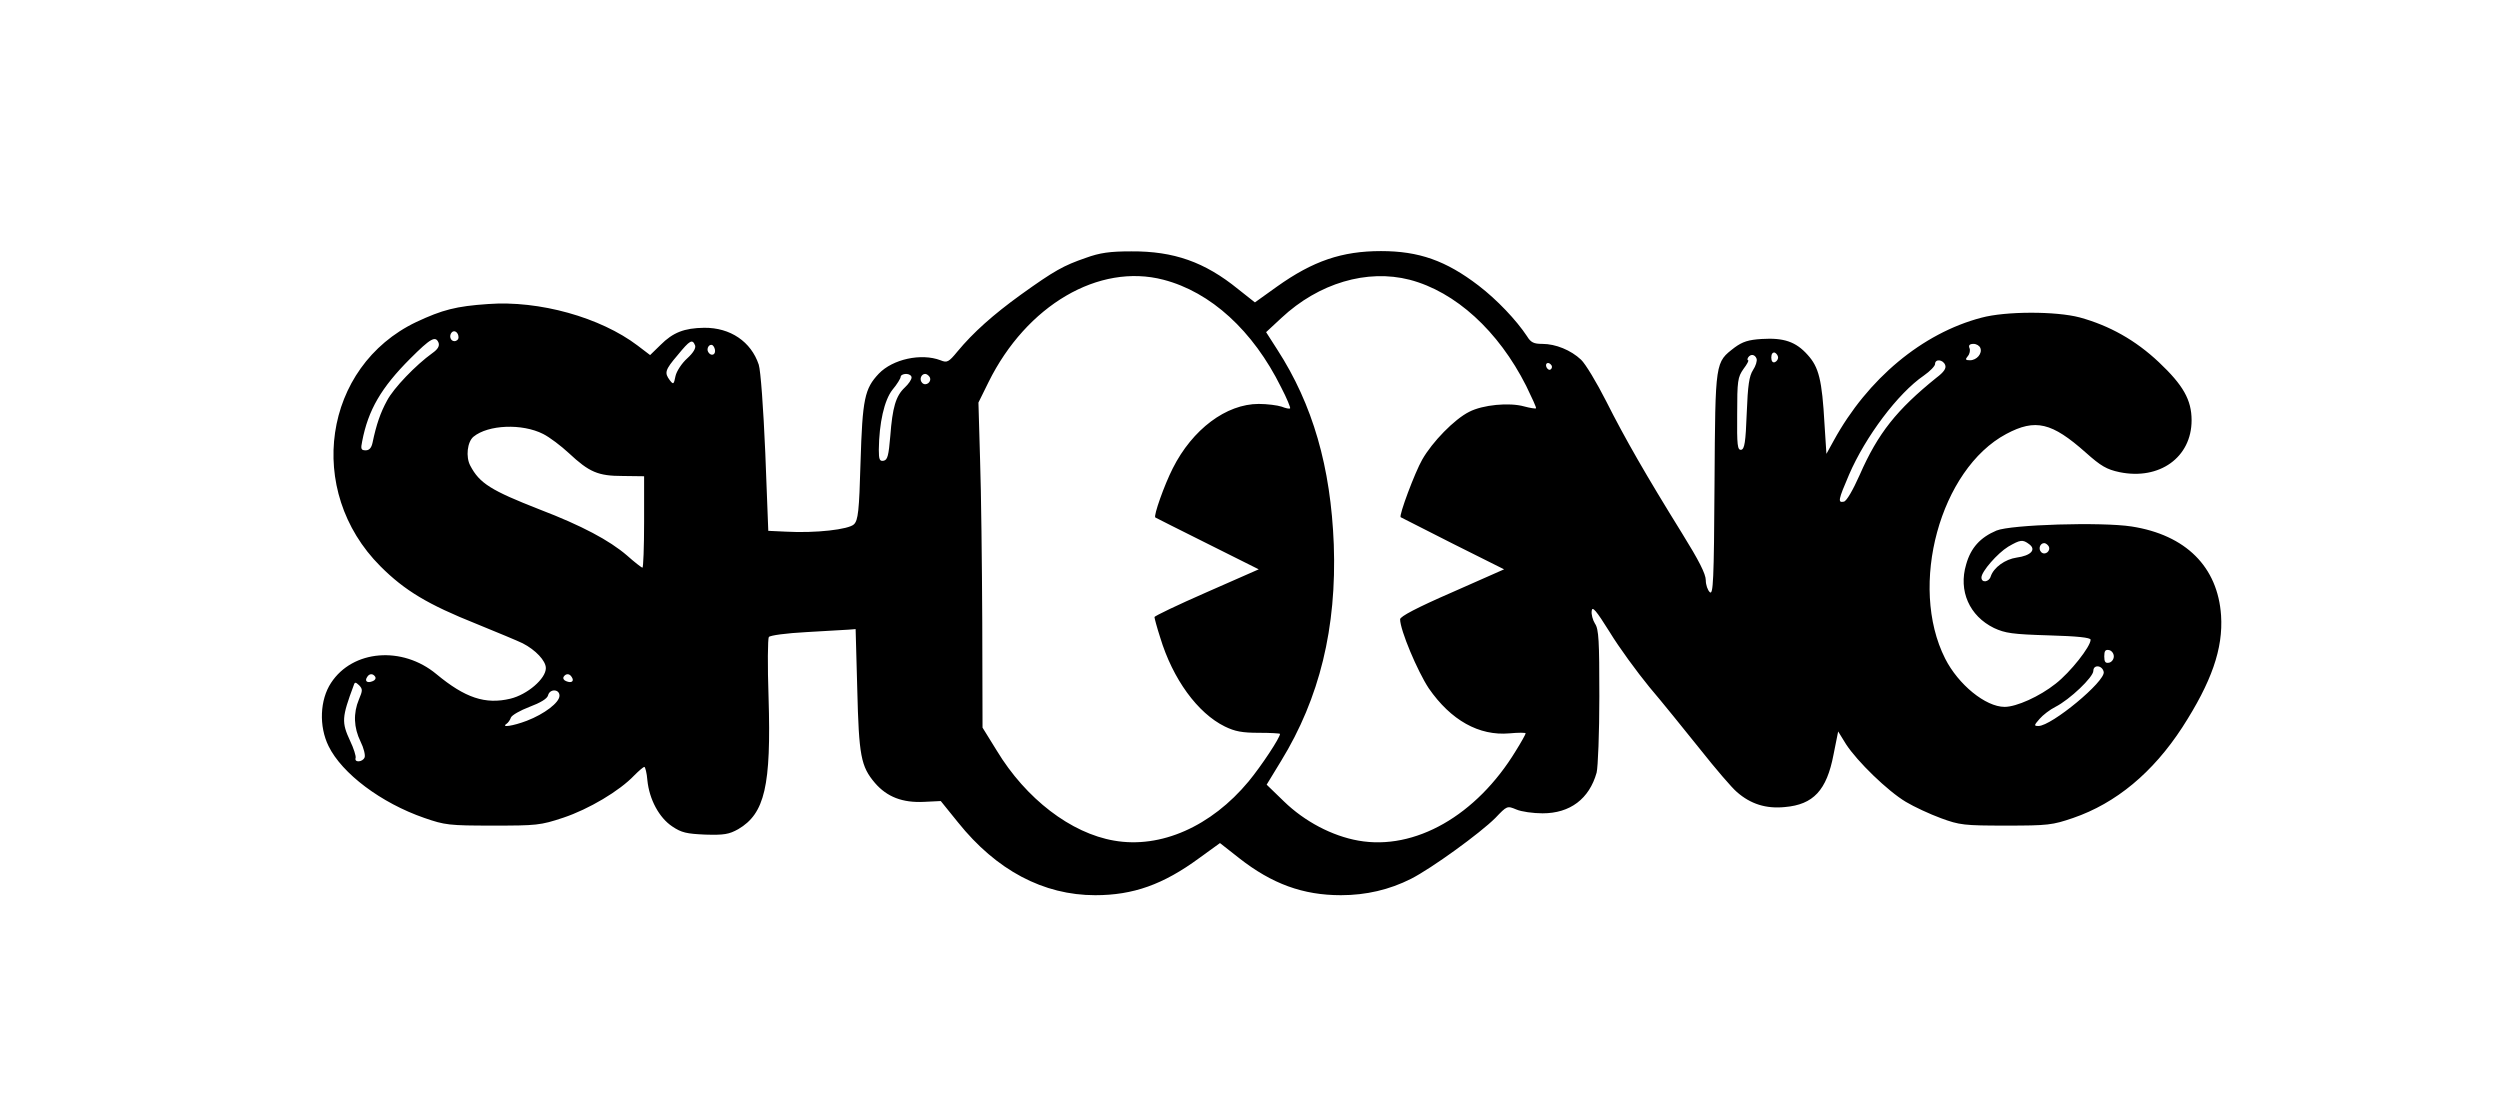
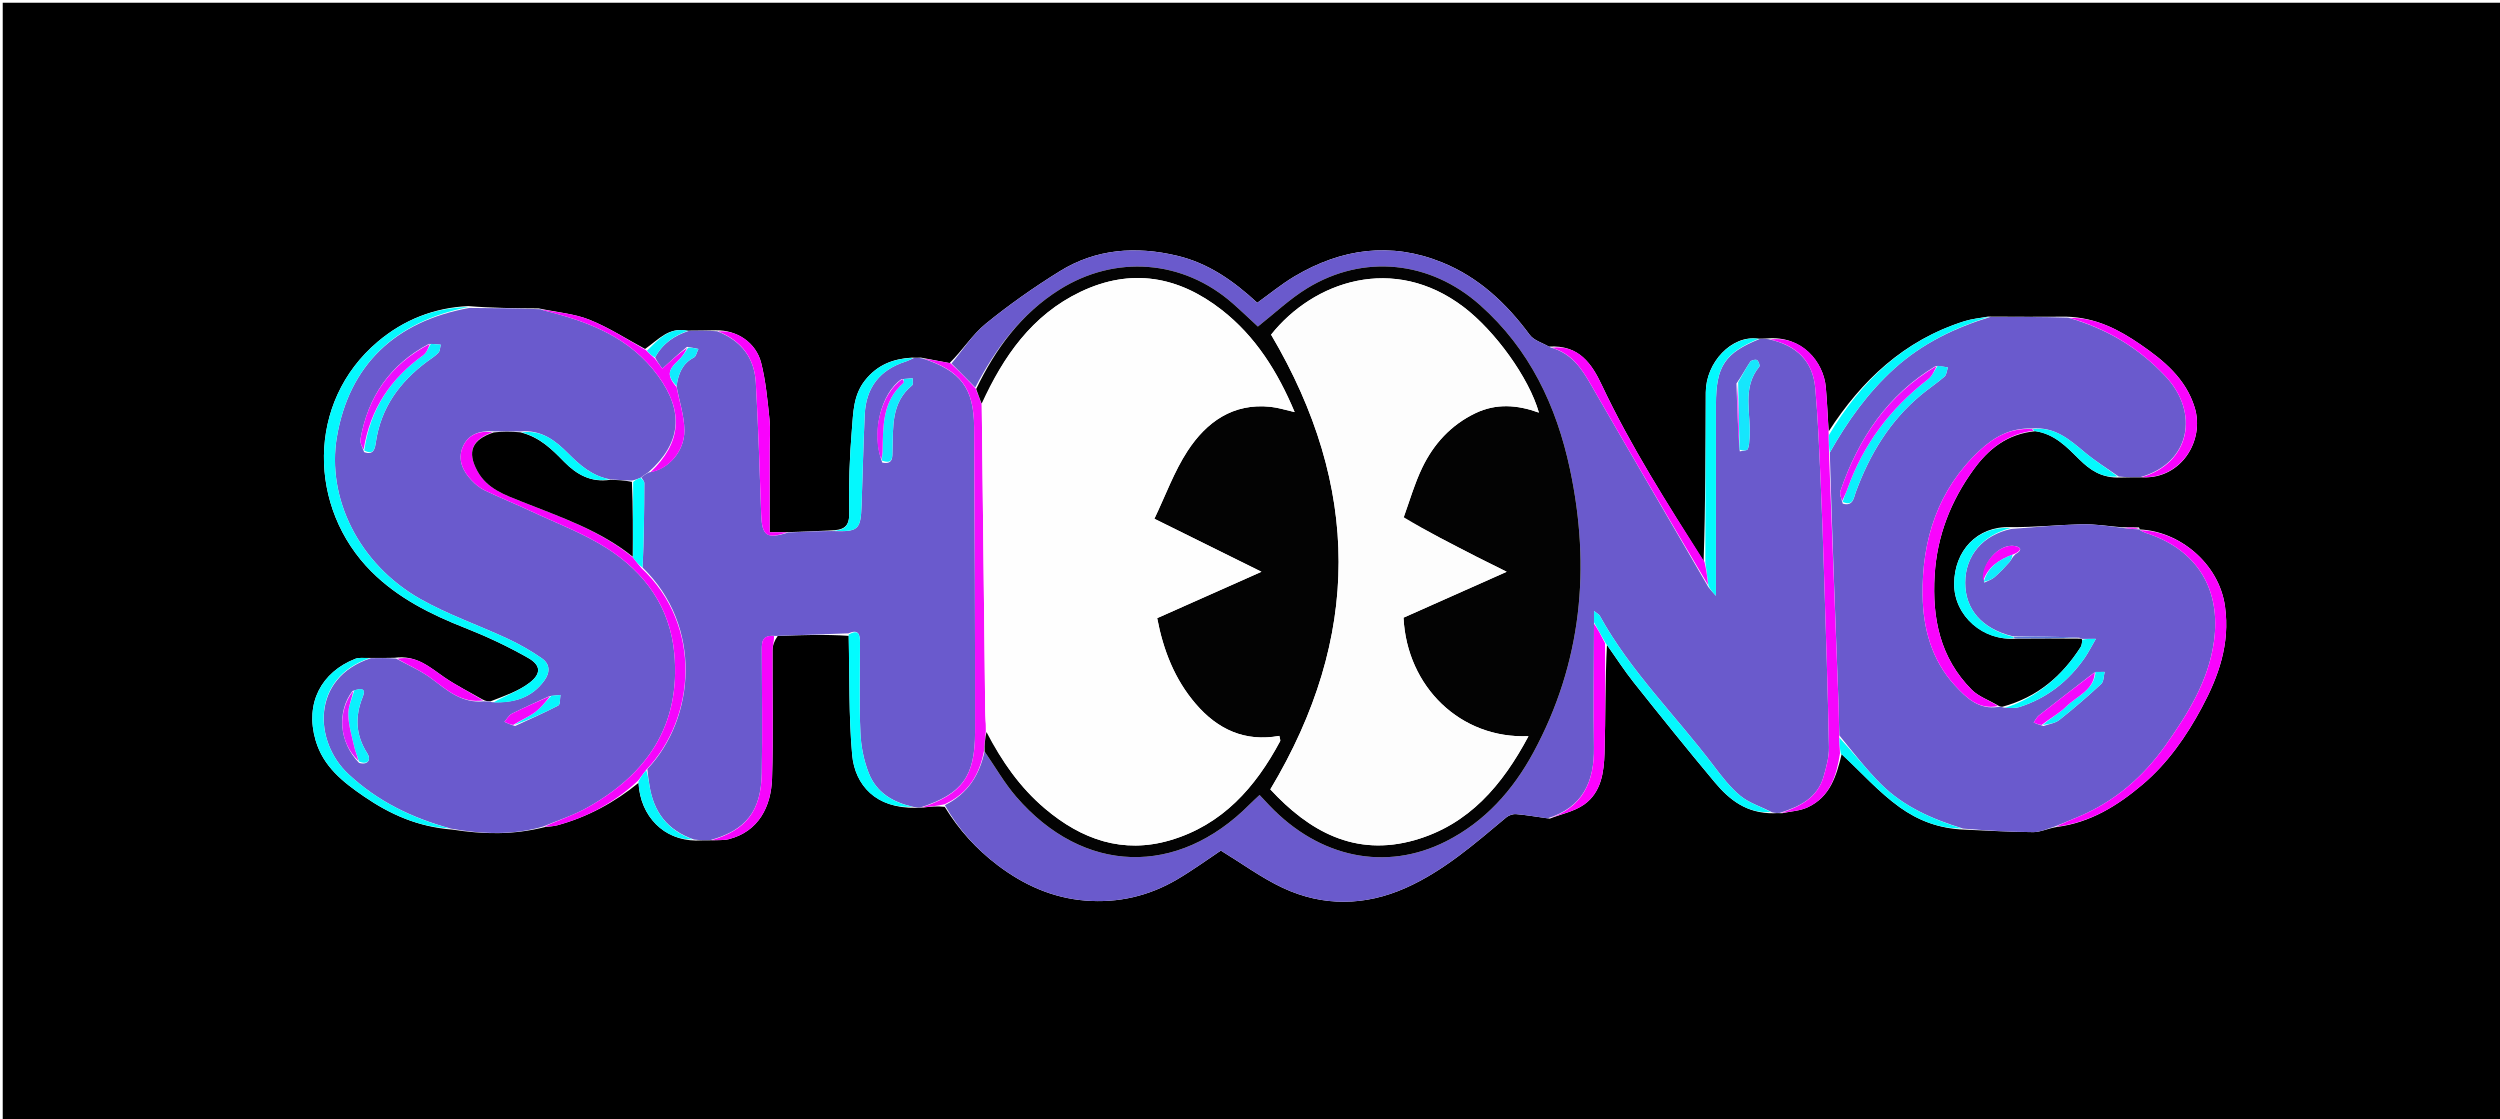
- <svg xmlns="http://www.w3.org/2000/svg" version="1.0" width="916pt" height="410pt" viewBox="0 0 916 410" preserveAspectRatio="xMidYMid meet">
-   <g transform="translate(0,410) scale(0.1,-0.1)" fill="#000000" stroke="none">
-     <path d="M3978 3155 c-81 -28 -114 -46 -238 -135 -101 -73 -174 -138 -232 -208 -32 -39 -38 -42 -62 -32 -71 27 -175 4 -226 -49 -52 -55 -60 -92 -67 -325 -5 -180 -9 -212 -24 -227 -19 -19 -140 -33 -249 -27 l-65 3 -11 286 c-7 164 -17 302 -24 323 -28 84 -104 136 -200 135 -73 -1 -114 -17 -160 -63 l-38 -37 -46 35 c-136 103 -360 166 -548 152 -117 -8 -167 -21 -263 -66 -341 -163 -408 -618 -131 -895 89 -89 174 -140 352 -211 76 -31 153 -63 169 -71 47 -24 85 -64 85 -91 0 -39 -68 -97 -130 -112 -92 -22 -166 3 -271 90 -125 104 -307 89 -386 -32 -41 -62 -45 -159 -9 -232 49 -100 192 -208 351 -263 75 -26 90 -28 250 -28 161 0 175 1 259 29 93 31 206 98 260 155 17 17 33 31 37 31 3 0 9 -22 11 -49 7 -70 43 -137 91 -169 34 -23 53 -27 121 -30 69 -2 87 1 121 20 97 57 121 158 111 483 -4 116 -3 215 1 221 5 6 63 14 138 18 72 4 141 8 155 9 l25 2 6 -220 c6 -244 13 -283 65 -344 44 -51 101 -73 180 -69 l61 3 63 -78 c141 -176 313 -267 503 -267 139 0 249 39 381 136 l76 55 70 -55 c121 -95 235 -136 373 -136 92 0 178 20 257 60 75 38 253 167 309 223 43 45 43 45 77 31 18 -8 62 -14 96 -14 101 0 171 53 198 149 5 20 10 145 10 279 0 204 -2 247 -16 267 -8 13 -14 34 -12 47 2 18 16 2 66 -78 34 -56 100 -146 145 -201 46 -54 129 -157 186 -228 57 -72 117 -142 135 -157 50 -44 107 -62 176 -55 104 9 153 61 178 192 l17 85 29 -47 c41 -63 152 -171 219 -211 30 -18 88 -45 129 -60 68 -25 84 -27 238 -27 154 0 170 2 246 28 157 54 292 166 400 332 107 166 150 288 142 410 -12 178 -129 295 -328 326 -110 17 -442 7 -495 -15 -59 -25 -94 -63 -111 -124 -29 -97 12 -189 102 -233 41 -19 67 -23 201 -27 104 -3 153 -8 153 -16 0 -25 -74 -119 -128 -161 -59 -47 -144 -85 -187 -85 -70 0 -170 82 -218 177 -135 267 -18 694 224 823 107 57 167 42 291 -68 56 -50 77 -62 124 -72 146 -30 264 54 264 190 0 75 -31 129 -120 213 -86 81 -181 134 -290 164 -87 23 -271 23 -360 -1 -217 -57 -417 -224 -541 -450 l-27 -49 -7 109 c-9 163 -21 209 -62 254 -43 48 -87 63 -168 58 -49 -3 -70 -10 -99 -31 -72 -56 -71 -45 -74 -500 -2 -357 -5 -407 -17 -397 -8 7 -15 27 -15 44 0 23 -25 72 -87 172 -132 213 -209 347 -278 484 -35 69 -76 137 -92 152 -37 35 -93 58 -142 58 -31 0 -42 5 -56 28 -39 59 -110 134 -178 186 -119 91 -218 126 -357 126 -143 0 -249 -36 -381 -130 l-81 -58 -62 49 c-122 99 -235 139 -391 138 -78 0 -115 -5 -167 -24z m285 -80 c173 -45 328 -186 431 -394 21 -40 35 -75 33 -77 -2 -3 -16 0 -31 6 -15 5 -53 10 -84 10 -119 0 -243 -93 -315 -236 -31 -61 -71 -174 -64 -180 1 -1 87 -44 191 -96 l188 -94 -191 -84 c-105 -46 -191 -87 -191 -91 0 -4 9 -38 21 -75 46 -152 137 -277 237 -326 37 -18 63 -23 125 -23 42 0 77 -2 77 -4 0 -14 -68 -117 -115 -174 -137 -165 -322 -247 -493 -217 -158 27 -323 153 -430 330 l-52 84 -1 386 c-1 212 -4 480 -8 595 l-6 210 37 75 c139 281 404 437 641 375z m902 0 c168 -44 325 -187 427 -389 21 -43 38 -80 36 -82 -2 -2 -22 1 -44 7 -54 15 -151 6 -201 -20 -54 -27 -135 -110 -172 -175 -27 -47 -86 -205 -79 -211 2 -1 88 -45 191 -97 l188 -94 -190 -84 c-131 -57 -191 -89 -191 -99 0 -40 64 -191 105 -253 81 -117 184 -175 296 -165 32 3 59 3 59 0 0 -3 -16 -32 -36 -64 -144 -237 -370 -366 -577 -329 -96 17 -197 70 -273 144 l-63 61 53 87 c141 230 204 488 193 793 -11 284 -77 513 -207 714 l-41 64 56 52 c137 128 314 180 470 140z m-3485 -211 c0 -8 -7 -14 -15 -14 -15 0 -21 21 -9 33 10 9 24 -2 24 -19z m-73 -20 c4 -12 -3 -24 -23 -38 -60 -43 -142 -128 -166 -174 -24 -44 -39 -87 -53 -154 -4 -19 -12 -28 -25 -28 -17 0 -19 5 -13 33 22 115 70 197 176 303 75 75 93 85 104 58z m940 -10 c3 -10 -7 -27 -29 -47 -20 -18 -39 -47 -43 -65 -6 -31 -8 -32 -21 -15 -20 27 -18 37 29 92 45 55 54 60 64 35z m73 -20 c0 -16 -16 -19 -25 -4 -8 13 4 32 16 25 5 -4 9 -13 9 -21z m4636 11 c8 -20 -13 -45 -38 -45 -17 0 -18 3 -8 15 7 8 10 22 6 30 -4 10 1 15 15 15 11 0 22 -7 25 -15z m-741 -35 c0 -7 -6 -15 -12 -17 -8 -3 -13 4 -13 17 0 13 5 20 13 18 6 -3 12 -11 12 -18z m-79 -4 c3 -8 -3 -27 -13 -42 -14 -22 -19 -55 -23 -158 -4 -107 -8 -131 -20 -134 -14 -2 -16 16 -15 130 0 123 2 136 23 166 13 17 21 32 17 32 -3 0 -3 5 0 10 9 14 25 12 31 -4z m691 -23 c5 -12 -4 -26 -32 -47 -145 -117 -214 -203 -281 -356 -25 -56 -48 -96 -58 -98 -23 -5 -21 6 19 99 60 139 179 298 274 363 23 16 41 35 41 42 0 20 29 17 37 -3z m-1442 -2 c3 -5 1 -12 -4 -15 -5 -3 -11 1 -15 9 -6 16 9 21 19 6z m-2345 -44 c0 -8 -11 -24 -25 -37 -33 -31 -45 -73 -53 -178 -6 -71 -10 -87 -24 -90 -15 -3 -18 4 -18 40 1 98 20 182 50 220 17 20 30 42 30 47 0 6 9 11 20 11 11 0 20 -6 20 -13z m66 2 c10 -17 -13 -36 -27 -22 -12 12 -4 33 11 33 5 0 12 -5 16 -11z m-1416 -209 c24 -12 66 -44 94 -70 75 -70 107 -84 198 -84 l78 -1 0 -167 c0 -93 -3 -168 -6 -168 -3 0 -29 20 -57 45 -64 55 -165 109 -319 168 -179 70 -221 96 -255 161 -17 32 -11 87 12 106 54 44 178 49 255 10z m5445 -404 c27 -20 6 -42 -46 -49 -42 -6 -84 -36 -95 -69 -6 -21 -34 -25 -34 -4 0 22 59 89 98 113 45 26 53 27 77 9z m71 -7 c10 -17 -13 -36 -27 -22 -12 12 -4 33 11 33 5 0 12 -5 16 -11z m239 -404 c0 -11 -8 -21 -17 -23 -14 -3 -18 3 -18 23 0 20 4 26 18 23 9 -2 17 -12 17 -23z m-37 -57 c7 -34 -191 -198 -239 -198 -17 0 -17 2 4 26 12 14 38 34 58 44 53 27 139 109 139 132 0 24 33 21 38 -4z m-6333 -18 c3 -6 -1 -13 -10 -16 -19 -8 -30 0 -20 15 8 14 22 14 30 1z m720 -1 c10 -15 -1 -23 -20 -15 -9 3 -13 10 -10 16 8 13 22 13 30 -1z m-780 -82 c-21 -50 -19 -103 6 -154 12 -24 18 -50 15 -58 -7 -18 -39 -20 -33 -2 2 6 -7 35 -20 62 -32 69 -31 86 13 204 4 13 7 12 20 0 13 -14 13 -19 -1 -52z m735 14 c0 -25 -55 -67 -120 -92 -50 -19 -96 -26 -74 -11 6 4 13 14 16 23 4 9 34 26 68 39 40 15 65 30 68 42 6 25 42 24 42 -1z" />
-   </g>
+ <svg xmlns="http://www.w3.org/2000/svg" version="1.1" id="Layer_1" x="0px" y="0px" width="100%" viewBox="0 0 916 410" enable-background="new 0 0 916 410" xml:space="preserve">
+   <path fill="#000000" opacity="1" stroke="none" d=" M548,411   C365.333,411 183.167,411 1,411   C1,274.333 1,137.667 1,1   C306.333,1 611.666,1 917,1   C917,137.667 917,274.333 917,411   C794.167,411 671.333,411 548,411  M738.868,233.996   C746.573,233.947 754.278,233.898 762.44,234.001   C762.44,234.001 762.917,234.071 762.983,234.81   C762.781,235.577 762.758,236.457 762.351,237.092   C755.581,247.644 746.61,255.431 733.72,258.942   C733.241,258.96 732.762,258.979 731.863,258.354   C728.677,256.5 724.911,255.222 722.406,252.694   C710.885,241.065 707.89,226.653 708.86,210.715   C709.739,196.263 714.796,183.546 723.093,172.071   C728.449,164.663 735.359,158.978 745.774,157.991   C752.747,158.96 757.231,163.729 761.895,168.348   C765.759,172.174 770.121,175.241 776.909,174.972   C779.367,174.918 781.825,174.863 785.087,174.897   C799.132,175.493 807.888,161.479 804.119,149.27   C800.837,138.638 792.725,132.032 784.241,126.206   C776.466,120.867 767.96,116.333 757.141,116.027   C747.83,116.067 738.519,116.106 728.323,116.01   C725.475,116.553 722.54,116.818 719.792,117.682   C697.619,124.655 681.965,139.52 670.029,158.074   C669.69,152.707 669.46,147.33 668.989,141.974   C668.155,132.49 660.133,122.906 647.458,124.007   C646.585,124.061 645.712,124.115 644.013,124.082   C634.504,122.756 625.03,132.76 624.995,143.787   C624.93,164.523 624.884,185.259 624.202,205.722   C610.97,184.611 597.538,163.639 586.869,141.018   C583.329,133.511 578.581,126.261 567.496,126.993   C565.124,125.594 562.01,124.744 560.504,122.705   C551.969,111.152 541.824,101.616 528.394,96.159   C509.573,88.512 491.51,91.075 474.352,101.24   C469.521,104.103 465.143,107.733 460.66,110.938   C451.844,102.802 442.675,96.42 431.333,93.713   C416.223,90.106 401.586,91.14 388.24,99.418   C378.831,105.255 369.697,111.67 361.121,118.662   C356.25,122.635 352.749,128.289 347.92,133.024   C344.696,132.412 341.471,131.8 337.418,131.023   C336.576,131.072 335.734,131.121 334.068,131.042   C327.212,131.458 321.457,133.668 316.939,139.374   C312.628,144.818 312.655,151.189 312.136,157.311   C311.273,167.493 310.944,177.761 311.153,187.977   C311.257,193.086 309.113,194.268 304.131,194.361   C299.041,194.606 293.951,194.852 287.988,195.004   C286.406,195.004 284.823,195.004 282.007,195.004   C282.007,184.783 282.007,175.098 282.007,165.413   C282.007,161.435 282.346,157.421 281.932,153.486   C281.208,146.595 280.583,139.609 278.881,132.927   C276.992,125.509 269.932,120.839 262.177,121.016   C258.951,121.081 255.725,121.145 251.727,121.157   C245.039,119.749 241.253,124.447 236.358,127.858   C229.58,124.224 223.044,119.986 215.947,117.148   C210.388,114.926 204.136,114.437 197.404,113   C188.928,112.943 180.452,112.886 171.569,112.153   C159.022,112.721 147.861,117.224 138.398,125.215   C112.175,147.362 112.817,186.187 136.132,209.467   C145.755,219.076 157.828,225.135 170.492,230.109   C178.393,233.213 186.15,236.868 193.522,241.065   C198.214,243.736 198.372,246.832 194.03,250.168   C190.083,253.2 185.095,254.876 179.74,256.961   C178.893,256.963 178.047,256.966 176.812,256.304   C172.122,253.612 167.236,251.206 162.792,248.156   C157.436,244.479 152.595,239.911 144.5,241.014   C141.634,241.065 138.769,241.116 135.073,241.074   C133.432,241.157 131.625,240.819 130.177,241.39   C117.763,246.284 111.652,257.618 115.64,271.271   C118.458,280.919 125.687,286.548 133.355,291.808   C142.895,298.352 153.228,303.005 165.829,303.977   C176.957,305.696 188.037,306.017 199.834,302.993   C201.274,302.802 202.758,302.772 204.147,302.394   C215.365,299.344 225.292,293.927 233.973,286.836   C234.55,299.409 243.681,307.873 254.906,307.973   C256.717,307.915 258.527,307.858 261.15,307.882   C263.105,307.762 265.138,307.948 267.002,307.473   C277.917,304.69 282.559,295.564 282.884,285.168   C283.373,269.556 282.98,253.918 283.056,238.291   C283.064,236.564 283.684,234.84 284.951,233.018   C293.593,232.698 302.234,232.377 310.984,232.979   C311.322,247.499 310.94,262.084 312.227,276.519   C313.232,287.798 321.12,296.261 335.583,295.982   C336.196,295.917 336.809,295.852 338.191,295.891   C340.748,295.589 343.304,295.288 346.148,295.632   C351.26,303.985 357.74,311.106 365.539,317.015   C375.095,324.255 385.691,329.018 397.752,329.978   C409.701,330.93 420.94,328.296 431.241,322.251   C437.103,318.811 442.615,314.773 447.311,311.651   C455.197,316.465 462.224,321.66 469.983,325.297   C484.829,332.257 500.226,331.953 515.114,325.301   C528.967,319.112 540.347,309.139 551.888,299.504   C552.811,298.734 554.329,298.196 555.506,298.297   C559.354,298.628 563.173,299.305 567.841,299.947   C572.097,298.26 576.877,297.307 580.491,294.723   C586.694,290.286 587.685,282.911 587.9,275.922   C588.308,262.627 588.109,249.314 588.792,236.275   C592.048,240.877 595.095,245.644 598.599,250.048   C608.407,262.376 618.267,274.668 628.382,286.743   C633.701,293.094 640.071,298.069 649.837,297.983   C650.612,297.932 651.388,297.88 652.977,297.966   C656.094,297.283 659.455,297.126 662.283,295.818   C670.591,291.976 672.898,284.233 674.792,276.273   C681.815,282.846 688.287,290.186 696.032,295.755   C702.598,300.476 710.457,303.677 719.852,303.978   C728.232,304.322 736.611,304.857 744.992,304.897   C747.597,304.909 750.208,303.578 753.687,302.991   C765.889,301.402 775.848,295.202 784.979,287.489   C794.233,279.673 801.106,269.752 806.728,259.281   C812.838,247.9 817.165,235.961 815.241,222.17   C813.037,206.371 798.381,194.593 783.998,193.997   C783.998,193.997 784.064,193.974 783.725,193.244   C781.849,193.218 779.973,193.192 777.384,193.183   C772.424,192.786 767.45,191.948 762.506,192.092   C753.98,192.34 745.472,193.199 736.543,193.15   C724.399,192.714 716.068,201.841 716.002,213.892   C715.936,225.817 726.884,235.003 738.868,233.996  z" />
+   <path fill="#6A5ACD" opacity="1" stroke="none" d=" M762.917,234.071   C762.917,234.071 762.44,234.001 761.892,233.664   C753.491,233.259 745.639,233.191 737.412,233.118   C726.15,230.368 720.02,223.273 720.056,213.459   C720.093,203.506 726.513,196.04 736.957,193.802   C745.472,193.199 753.98,192.34 762.506,192.092   C767.45,191.948 772.424,192.786 778,193.454   C780.432,193.809 782.248,193.891 784.064,193.974   C784.064,193.974 783.998,193.997 784.144,194.296   C785.23,194.92 786.167,195.251 787.109,195.57   C805.163,201.672 813.856,216.101 811.19,235.074   C809.149,249.594 801.641,261.503 793.459,273.083   C785.333,284.586 774.987,293.522 761.926,299.097   C758.904,300.386 755.854,301.609 752.816,302.862   C750.208,303.578 747.597,304.909 744.992,304.897   C736.611,304.857 728.232,304.322 719.247,303.602   C707.707,300.048 697.42,295.466 689.263,287.365   C683.791,281.93 679.07,275.739 673.927,269.434   C673.781,265.329 673.786,261.673 673.649,258.022   C672.497,227.346 671.318,196.671 670.434,165.824   C676.965,154.237 684.431,143.786 694.155,134.998   C704.317,125.815 716.266,120.09 729.208,116.146   C738.519,116.106 747.83,116.067 757.772,116.39   C772.023,120.456 783.577,127.445 793.318,137.744   C806.038,151.192 802.49,169.694 784.283,174.808   C781.825,174.863 779.367,174.918 776.301,174.604   C771.808,171.483 767.732,168.961 764.083,165.926   C758.421,161.219 753.005,156.256 744.442,157.017   C736.504,156.724 730.498,160.237 725.323,165.08   C710.024,179.397 704.155,197.748 704.438,218.077   C704.606,230.186 707.722,241.859 716.264,251.126   C720.466,255.684 725.08,260.185 732.283,258.998   C732.762,258.979 733.241,258.96 734.279,259.288   C736.616,259.43 738.488,259.52 740.153,258.975   C750.102,255.72 757.921,249.558 763.86,241.001   C765.207,239.061 766.266,236.92 767.924,234.071   C765.458,234.071 764.188,234.071 762.917,234.071  M727.053,213.487   C728.31,212.832 729.745,212.381 730.787,211.478   C732.74,209.784 734.527,207.883 736.256,205.954   C736.93,205.201 737.261,204.141 738.532,202.985   C740.708,201.837 740.865,200.576 738.31,200.076   C732.507,198.94 725.417,206.834 727.053,213.487  M767.259,246.476   C760.515,251.688 753.752,256.875 747.052,262.142   C746.238,262.781 745.764,263.853 745.133,264.724   C746.074,265.132 747.015,265.54 748.739,266.016   C750.7,265.296 753.005,265.011 754.559,263.778   C759.842,259.589 764.954,255.167 769.898,250.583   C770.854,249.697 770.759,247.679 771.149,246.183   C770.037,246.181 768.926,246.18 767.259,246.476  M709.271,134.09   C691.533,144.68 680.938,160.753 674.339,179.828   C673.934,180.999 674.635,182.553 675.204,184.54   C678.995,185.637 679.2,182.371 679.958,180.311   C685.04,166.494 692.401,154.237 703.845,144.722   C706.653,142.387 709.73,140.37 712.475,137.969   C713.263,137.279 713.321,135.756 713.714,134.615   C712.463,134.414 711.212,134.213 709.271,134.09  z" />
+   <path fill="#6A5ACC" opacity="1" stroke="none" d=" M652.164,297.829   C651.388,297.88 650.612,297.932 649.259,297.618   C644.982,295.427 640.801,294.183 637.706,291.625   C633.917,288.492 630.802,284.436 627.805,280.471   C613.971,262.17 597.377,245.963 586.182,225.656   C585.865,225.08 585.109,224.746 584.04,223.878   C584.04,225.723 584.04,226.87 584.042,228.485   C584.016,243.93 583.794,258.91 584.019,273.884   C584.209,286.548 579.809,295.867 567.002,299.849   C563.173,299.305 559.354,298.628 555.506,298.297   C554.329,298.196 552.811,298.734 551.888,299.504   C540.347,309.139 528.967,319.112 515.114,325.301   C500.226,331.953 484.829,332.257 469.983,325.297   C462.224,321.66 455.197,316.465 447.311,311.651   C442.615,314.773 437.103,318.811 431.241,322.251   C420.94,328.296 409.701,330.93 397.752,329.978   C385.691,329.018 375.095,324.255 365.539,317.015   C357.74,311.106 351.26,303.985 346.199,295.02   C354.773,290.726 358.913,283.807 360.747,275.347   C364.724,281.111 368.051,286.969 372.375,291.965   C396.997,320.416 431.396,321.42 457.877,294.717   C459.003,293.582 460.201,292.52 461.507,291.289   C462.935,292.808 464.06,294.025 465.206,295.222   C483.517,314.356 507.763,319.39 529.761,308.295   C544.076,301.076 554.349,289.543 561.86,275.657   C579.595,242.868 582.9,208.001 575.246,171.977   C570.304,148.717 560.447,127.886 542.226,111.725   C524.039,95.595 499.625,92.949 478.919,105.639   C472.501,109.572 466.935,114.893 460.886,119.653   C457.976,116.968 454.864,113.973 451.622,111.127   C433.404,95.133 408.611,93.286 388.188,106.133   C374.151,114.964 364.818,127.67 357.334,141.977   C354.276,138.896 351.454,136.041 348.632,133.186   C352.749,128.289 356.25,122.635 361.121,118.662   C369.697,111.67 378.831,105.255 388.24,99.418   C401.586,91.14 416.223,90.106 431.333,93.713   C442.675,96.42 451.844,102.802 460.66,110.938   C465.143,107.733 469.521,104.103 474.352,101.24   C491.51,91.075 509.573,88.512 528.394,96.159   C541.824,101.616 551.969,111.152 560.504,122.705   C562.01,124.744 565.124,125.594 568.124,127.303   C576.018,129.53 579.596,135.178 583.069,141.214   C597.204,165.777 611.519,190.236 625.922,215.083   C626.831,216.249 627.586,217.067 628.72,218.294   C628.72,194.317 628.697,171.266 628.729,148.215   C628.749,134.098 631.991,129.318 644.84,124.169   C645.712,124.115 646.585,124.061 648.142,124.302   C658.435,126.607 664.232,132.428 665.112,142.212   C666.107,153.29 666.546,164.423 667.054,175.54   C667.6,187.502 667.993,199.471 668.37,211.44   C669.024,232.217 669.721,252.995 670.125,273.778   C670.195,277.339 669.167,281.004 668.179,284.488   C665.907,292.491 659.294,295.526 652.164,297.829  M636.235,140.509   C636.478,148.625 636.721,156.741 637.453,165.383   C638.458,165.134 640.061,165.17 640.345,164.576   C640.946,163.317 640.934,161.735 641.041,160.276   C641.684,151.562 638.067,142.268 644.616,134.317   C644.917,133.951 644.337,132.267 643.749,131.933   C643.192,131.616 641.666,131.987 641.292,132.543   C639.672,134.953 638.317,137.541 636.235,140.509  z" />
+   <path fill="#6A5ACD" opacity="1" stroke="none" d=" M198.998,302.841   C188.037,306.017 176.957,305.696 165.207,303.608   C150.734,299.647 138.31,293.547 127.691,283.67   C114.943,271.813 113.892,248.347 135.903,241.166   C138.769,241.116 141.634,241.065 145.16,241.31   C149.954,243.927 154.404,245.831 158.149,248.665   C163.903,253.019 169.29,257.749 177.2,256.969   C178.047,256.966 178.893,256.963 180.379,257.278   C188.339,257.608 194.76,255.695 199.362,249.463   C201.685,246.317 201.547,243.31 198.501,241.191   C194.583,238.465 190.371,236.064 186.043,234.044   C175.363,229.059 164.074,225.197 153.877,219.396   C131.513,206.674 119.595,182.48 123.452,160.025   C127.936,133.929 144.58,117.74 171.977,112.829   C180.452,112.886 188.928,112.943 198.071,113.304   C199.059,113.696 199.379,113.789 199.701,113.869   C215.794,117.88 230.889,123.642 241.145,137.756   C250.685,150.886 249.614,162.327 237.572,173.021   C236.488,173.654 235.744,174.288 234.693,175.05   C233.589,175.501 232.792,175.823 231.535,176.084   C228.58,175.95 226.086,175.877 223.337,175.613   C216.889,174.342 212.502,170.478 208.232,166.2   C203.523,161.482 198.366,157.329 190.54,158.079   C187.067,158.053 184.043,158.084 180.608,158.052   C175.428,157.685 171.424,159.323 169.549,163.776   C167.593,168.421 169.548,172.593 172.839,176.04   C174.198,177.463 175.811,178.816 177.568,179.658   C183.102,182.308 188.804,184.605 194.358,187.215   C203.812,191.658 213.763,195.359 222.49,200.955   C236.345,209.839 245.538,222.565 247.072,239.533   C249.439,265.719 237.036,283.806 214.897,296.065   C209.884,298.842 204.313,300.609 198.998,302.841  M188.742,266.008   C194.046,263.541 199.411,261.188 204.586,258.476   C205.317,258.093 205.127,255.954 205.363,254.628   C204.235,254.732 203.106,254.836 201.284,255.067   C196.695,257.191 192.059,259.22 187.551,261.504   C186.426,262.074 185.718,263.465 184.818,264.479   C185.852,264.97 186.887,265.461 188.742,266.008  M129.134,253.181   C123.384,260.773 124.239,272.009 131.56,279.533   C134.917,280.451 135.994,278.262 134.615,276.111   C130.254,269.306 129.981,262.567 132.951,255.215   C134.026,252.553 132.874,251.899 129.134,253.181  M133.424,165.654   C137.013,166.968 137.394,164.195 137.721,161.98   C139.578,149.411 146.386,140.036 156.314,132.606   C157.771,131.515 159.376,130.561 160.614,129.26   C161.249,128.593 161.224,127.299 161.498,126.289   C160.285,126.184 159.072,126.079 157.153,126.003   C142.98,133.483 134.811,145.311 132.06,160.956   C131.836,162.228 132.66,163.684 133.424,165.654  z" />
+   <path fill="#6A5ACD" opacity="1" stroke="none" d=" M235.001,174.922   C235.744,174.288 236.488,173.654 237.964,173.047   C244.988,171.946 250.852,165.245 250.772,157.66   C250.717,152.391 248.924,147.141 247.891,141.503   C248.556,136.858 250.038,133.178 254.217,131.006   C255.085,130.554 255.348,128.937 255.89,127.857   C254.612,127.587 253.334,127.316 251.706,127.086   C248.549,129.695 245.742,132.264 242.675,135.069   C242.012,134.171 240.959,132.746 240.024,130.98   C242.867,125.67 247.262,122.889 252.499,121.21   C255.725,121.145 258.951,121.081 262.772,121.375   C271.882,124.967 276.437,131.353 276.933,140.226   C277.831,156.282 278.355,172.361 278.897,188.435   C279.164,196.354 280.93,197.636 288.861,195.097   C293.951,194.852 299.041,194.606 304.755,194.568   C314.464,194.951 315.355,194.15 315.679,185.21   C316.08,174.107 316.318,162.997 316.839,151.901   C317.306,141.925 322.417,135.49 331.776,132.491   C332.846,132.148 333.855,131.614 334.893,131.169   C335.734,131.121 336.576,131.072 338.06,131.347   C352.028,135.905 356.828,142.179 356.918,156.581   C357.151,193.838 357.283,231.095 357.26,268.352   C357.251,284.569 352.469,290.867 337.422,295.786   C336.809,295.852 336.196,295.917 334.88,295.682   C326.864,293.979 321.034,290.19 318.309,283.256   C316.475,278.59 315.452,273.371 315.244,268.351   C314.792,257.436 315.075,246.49 315.101,235.558   C315.108,232.593 314.657,230.365 310.876,232.056   C302.234,232.377 293.593,232.698 284.077,233.013   C279.144,232.572 279.118,235.316 279.123,238.138   C279.15,253.229 279.392,268.324 279.108,283.409   C278.847,297.273 273.286,304.141 260.338,307.801   C258.527,307.858 256.717,307.915 254.286,307.61   C244.339,304.147 239.515,297.386 237.988,287.951   C237.672,286.002 237.392,284.046 237.193,281.772   C254.841,263.186 257.531,229.295 235.456,207.973   C235.919,197.478 236.048,187.251 236.081,177.024   C236.084,176.324 235.377,175.622 235.001,174.922  M330.289,138.933   C322.767,144.056 319.112,158.719 323.262,169.491   C327.385,170.342 326.922,167.328 327.002,164.936   C327.292,156.373 326.467,147.509 334.219,141.174   C334.68,140.798 334.368,139.476 334.415,138.594   C333.274,138.684 332.134,138.775 330.289,138.933  z" />
+   <path fill="#05F8FD" opacity="1" stroke="none" d=" M171.773,112.491   C144.58,117.74 127.936,133.929 123.452,160.025   C119.595,182.48 131.513,206.674 153.877,219.396   C164.074,225.197 175.363,229.059 186.043,234.044   C190.371,236.064 194.583,238.465 198.501,241.191   C201.547,243.31 201.685,246.317 199.362,249.463   C194.76,255.695 188.339,257.608 180.792,257.372   C185.095,254.876 190.083,253.2 194.03,250.168   C198.372,246.832 198.214,243.736 193.522,241.065   C186.15,236.868 178.393,233.213 170.492,230.109   C157.828,225.135 145.755,219.076 136.132,209.467   C112.817,186.187 112.175,147.362 138.398,125.215   C147.861,117.224 159.022,112.721 171.773,112.491  z" />
+   <path fill="#F506FC" opacity="1" stroke="none" d=" M652.571,297.898   C659.294,295.526 665.907,292.491 668.179,284.488   C669.167,281.004 670.195,277.339 670.125,273.778   C669.721,252.995 669.024,232.217 668.37,211.44   C667.993,199.471 667.6,187.502 667.054,175.54   C666.546,164.423 666.107,153.29 665.112,142.212   C664.232,132.428 658.435,126.607 648.572,124.394   C660.133,122.906 668.155,132.49 668.989,141.974   C669.46,147.33 669.69,152.707 670.026,158.964   C670.064,161.901 670.106,163.948 670.148,165.996   C671.318,196.671 672.497,227.346 673.649,258.022   C673.786,261.673 673.781,265.329 673.872,269.873   C673.993,272.512 674.083,274.259 674.174,276.006   C672.898,284.233 670.591,291.976 662.283,295.818   C659.455,297.126 656.094,297.283 652.571,297.898  z" />
+   <path fill="#F50FFB" opacity="1" stroke="none" d=" M337.807,295.839   C352.469,290.867 357.251,284.569 357.26,268.352   C357.283,231.095 357.151,193.838 356.918,156.581   C356.828,142.179 352.028,135.905 338.474,131.43   C341.471,131.8 344.696,132.412 348.276,133.105   C351.454,136.041 354.276,138.896 357.431,142.305   C358.396,144.548 359.028,146.238 359.712,148.389   C360.167,186.081 360.564,223.311 360.984,260.541   C361.01,262.859 361.213,265.174 361.207,267.887   C360.906,270.537 360.732,272.79 360.557,275.043   C358.913,283.807 354.773,290.726 346.055,294.696   C343.304,295.288 340.748,295.589 337.807,295.839  z" />
+   <path fill="#F605FC" opacity="1" stroke="none" d=" M235.099,208.241   C257.531,229.295 254.841,263.186 236.894,281.904   C235.608,283.575 234.719,284.791 233.829,286.007   C225.292,293.927 215.365,299.344 204.147,302.394   C202.758,302.772 201.274,302.802 199.416,302.917   C204.313,300.609 209.884,298.842 214.897,296.065   C237.036,283.806 249.439,265.719 247.072,239.533   C245.538,222.565 236.345,209.839 222.49,200.955   C213.763,195.359 203.812,191.658 194.358,187.215   C188.804,184.605 183.102,182.308 177.568,179.658   C175.811,178.816 174.198,177.463 172.839,176.04   C169.548,172.593 167.593,168.421 169.549,163.776   C171.424,159.323 175.428,157.685 180.46,158.382   C172.889,161.07 171.059,165.52 174.918,172.603   C178.506,179.187 185.173,181.409 191.409,183.893   C205.456,189.488 219.837,194.314 231.958,204.301   C233.086,205.821 234.092,207.031 235.099,208.241  z" />
+   <path fill="#F903FD" opacity="1" stroke="none" d=" M753.252,302.926   C755.854,301.609 758.904,300.386 761.926,299.097   C774.987,293.522 785.333,284.586 793.459,273.083   C801.641,261.503 809.149,249.594 811.19,235.074   C813.856,216.101 805.163,201.672 787.109,195.57   C786.167,195.251 785.23,194.92 784.135,194.262   C798.381,194.593 813.037,206.371 815.241,222.17   C817.165,235.961 812.838,247.9 806.728,259.281   C801.106,269.752 794.233,279.673 784.979,287.489   C775.848,295.202 765.889,301.402 753.252,302.926  z" />
+   <path fill="#F904FD" opacity="1" stroke="none" d=" M732.073,258.676   C725.08,260.185 720.466,255.684 716.264,251.126   C707.722,241.859 704.606,230.186 704.438,218.077   C704.155,197.748 710.024,179.397 725.323,165.08   C730.498,160.237 736.504,156.724 744.498,157.223   C744.975,157.413 744.999,157.839 744.999,157.839   C735.359,158.978 728.449,164.663 723.093,172.071   C714.796,183.546 709.739,196.263 708.86,210.715   C707.89,226.653 710.885,241.065 722.406,252.694   C724.911,255.222 728.677,256.5 732.073,258.676  z" />
+   <path fill="#04F9FD" opacity="1" stroke="none" d=" M644.426,124.125   C631.991,129.318 628.749,134.098 628.729,148.215   C628.697,171.266 628.72,194.317 628.72,218.294   C627.586,217.067 626.831,216.249 625.988,214.681   C625.543,211.285 625.187,208.64 624.83,205.995   C624.884,185.259 624.93,164.523 624.995,143.787   C625.03,132.76 634.504,122.756 644.426,124.125  z" />
+   <path fill="#F904FD" opacity="1" stroke="none" d=" M624.516,205.858   C625.187,208.64 625.543,211.285 625.834,214.331   C611.519,190.236 597.204,165.777 583.069,141.214   C579.596,135.178 576.018,129.53 568.519,127.401   C578.581,126.261 583.329,133.511 586.869,141.018   C597.538,163.639 610.97,184.611 624.516,205.858  z" />
+   <path fill="#F605FC" opacity="1" stroke="none" d=" M260.744,307.842   C273.286,304.141 278.847,297.273 279.108,283.409   C279.392,268.324 279.15,253.229 279.123,238.138   C279.118,235.316 279.144,232.572 283.612,233.061   C283.684,234.84 283.064,236.564 283.056,238.291   C282.98,253.918 283.373,269.556 282.884,285.168   C282.559,295.564 277.917,304.69 267.002,307.473   C265.138,307.948 263.105,307.762 260.744,307.842  z" />
+   <path fill="#05F8FD" opacity="1" stroke="none" d=" M584.04,228.017   C584.04,226.87 584.04,225.723 584.04,223.878   C585.109,224.746 585.865,225.08 586.182,225.656   C597.377,245.963 613.971,262.17 627.805,280.471   C630.802,284.436 633.917,288.492 637.706,291.625   C640.801,294.183 644.982,295.427 648.875,297.55   C640.071,298.069 633.701,293.094 628.382,286.743   C618.267,274.668 608.407,262.376 598.599,250.048   C595.095,245.644 592.048,240.877 588.399,235.783   C586.685,232.866 585.362,230.441 584.04,228.017  z" />
+   <path fill="#F903FD" opacity="1" stroke="none" d=" M288.425,195.05   C280.93,197.636 279.164,196.354 278.897,188.435   C278.355,172.361 277.831,156.282 276.933,140.226   C276.437,131.353 271.882,124.967 263.187,121.446   C269.932,120.839 276.992,125.509 278.881,132.927   C280.583,139.609 281.208,146.595 281.932,153.486   C282.346,157.421 282.007,161.435 282.007,165.413   C282.007,175.098 282.007,184.783 282.007,195.004   C284.823,195.004 286.406,195.004 288.425,195.05  z" />
+   <path fill="#05F8FD" opacity="1" stroke="none" d=" M135.488,241.12   C113.892,248.347 114.943,271.813 127.691,283.67   C138.31,293.547 150.734,299.647 164.781,303.538   C153.228,303.005 142.895,298.352 133.355,291.808   C125.687,286.548 118.458,280.919 115.64,271.271   C111.652,257.618 117.763,246.284 130.177,241.39   C131.625,240.819 133.432,241.157 135.488,241.12  z" />
+   <path fill="#FD02FE" opacity="1" stroke="none" d=" M584.042,228.485   C585.362,230.441 586.685,232.866 588.085,235.649   C588.109,249.314 588.308,262.627 587.9,275.922   C587.685,282.911 586.694,290.286 580.491,294.723   C576.877,297.307 572.097,298.26 567.422,299.898   C579.809,295.867 584.209,286.548 584.019,273.884   C583.794,258.91 584.016,243.93 584.042,228.485  z" />
+   <path fill="#F407FC" opacity="1" stroke="none" d=" M247.907,141.882   C248.924,147.141 250.717,152.391 250.772,157.66   C250.852,165.245 244.988,171.946 238.305,173.048   C249.614,162.327 250.685,150.886 241.145,137.756   C230.889,123.642 215.794,117.88 199.701,113.869   C199.379,113.789 199.059,113.696 198.465,113.394   C204.136,114.437 210.388,114.926 215.947,117.148   C223.044,119.986 229.58,124.224 236.725,128.333   C238.03,129.644 238.968,130.482 239.906,131.32   C240.959,132.746 242.012,134.171 242.675,135.069   C245.742,132.264 248.549,129.695 251.745,127.459   C250.955,129.221 249.923,130.81 248.573,132.053   C244.576,135.735 244.39,137.623 247.907,141.882  z" />
+   <path fill="#04F8FD" opacity="1" stroke="none" d=" M334.48,131.106   C333.855,131.614 332.846,132.148 331.776,132.491   C322.417,135.49 317.306,141.925 316.839,151.901   C316.318,162.997 316.08,174.107 315.679,185.21   C315.355,194.15 314.464,194.951 305.13,194.464   C309.113,194.268 311.257,193.086 311.153,187.977   C310.944,177.761 311.273,167.493 312.136,157.311   C312.655,151.189 312.628,144.818 316.939,139.374   C321.457,133.668 327.212,131.458 334.48,131.106  z" />
+   <path fill="#02FCFE" opacity="1" stroke="none" d=" M310.93,232.517   C314.657,230.365 315.108,232.593 315.101,235.558   C315.075,246.49 314.792,257.436 315.244,268.351   C315.452,273.371 316.475,278.59 318.309,283.256   C321.034,290.19 326.864,293.979 334.423,295.6   C321.12,296.261 313.232,287.798 312.227,276.519   C310.94,262.084 311.322,247.499 310.93,232.517  z" />
+   <path fill="#F904FD" opacity="1" stroke="none" d=" M784.685,174.852   C802.49,169.694 806.038,151.192 793.318,137.744   C783.577,127.445 772.023,120.456 758.205,116.457   C767.96,116.333 776.466,120.867 784.241,126.206   C792.725,132.032 800.837,138.638 804.119,149.27   C807.888,161.479 799.132,175.493 784.685,174.852  z" />
+   <path fill="#04F8FD" opacity="1" stroke="none" d=" M670.434,165.824   C670.106,163.948 670.064,161.901 670.098,159.424   C681.965,139.52 697.619,124.655 719.792,117.682   C722.54,116.818 725.475,116.553 728.766,116.078   C716.266,120.09 704.317,125.815 694.155,134.998   C684.431,143.786 676.965,154.237 670.434,165.824  z" />
+   <path fill="#04F9FD" opacity="1" stroke="none" d=" M736.75,193.476   C726.513,196.04 720.093,203.506 720.056,213.459   C720.02,223.273 726.15,230.368 737.461,233.292   C737.885,233.47 737.936,233.829 737.936,233.829   C726.884,235.003 715.936,225.817 716.002,213.892   C716.068,201.841 724.399,192.714 736.75,193.476  z" />
+   <path fill="#04F8FD" opacity="1" stroke="none" d=" M674.483,276.139   C674.083,274.259 673.993,272.512 673.957,270.325   C679.07,275.739 683.791,281.93 689.263,287.365   C697.42,295.466 707.707,300.048 718.823,303.532   C710.457,303.677 702.598,300.476 696.032,295.755   C688.287,290.186 681.815,282.846 674.483,276.139  z" />
+   <path fill="#04F8FD" opacity="1" stroke="none" d=" M762.95,234.441   C764.188,234.071 765.458,234.071 767.924,234.071   C766.266,236.92 765.207,239.061 763.86,241.001   C757.921,249.558 750.102,255.72 740.153,258.975   C738.488,259.52 736.616,259.43 734.628,259.376   C746.61,255.431 755.581,247.644 762.351,237.092   C762.758,236.457 762.781,235.577 762.95,234.441  z" />
+   <path fill="#06F6FD" opacity="1" stroke="none" d=" M233.901,286.421   C234.719,284.791 235.608,283.575 236.797,282.226   C237.392,284.046 237.672,286.002 237.988,287.951   C239.515,297.386 244.339,304.147 253.838,307.542   C243.681,307.873 234.55,299.409 233.901,286.421  z" />
+   <path fill="#04F9FD" opacity="1" stroke="none" d=" M745.387,157.915   C744.999,157.839 744.975,157.413 744.919,157.208   C753.005,156.256 758.421,161.219 764.083,165.926   C767.732,168.961 771.808,171.483 775.847,174.537   C770.121,175.241 765.759,172.174 761.895,168.348   C757.231,163.729 752.747,158.96 745.387,157.915  z" />
+   <path fill="#F605FC" opacity="1" stroke="none" d=" M177.006,256.636   C169.29,257.749 163.903,253.019 158.149,248.665   C154.404,245.831 149.954,243.927 145.571,241.4   C152.595,239.911 157.436,244.479 162.792,248.156   C167.236,251.206 172.122,253.612 177.006,256.636  z" />
+   <path fill="#08F4FD" opacity="1" stroke="none" d=" M240.024,130.98   C238.968,130.482 238.03,129.644 237.045,128.483   C241.253,124.447 245.039,119.749 252.113,121.183   C247.262,122.889 242.867,125.67 240.024,130.98  z" />
+   <path fill="#5879D9" opacity="1" stroke="none" d=" M738.402,233.912   C737.936,233.829 737.885,233.47 737.836,233.297   C745.639,233.191 753.491,233.259 761.663,233.588   C754.278,233.898 746.573,233.947 738.402,233.912  z" />
+   <path fill="#F903FD" opacity="1" stroke="none" d=" M783.894,193.609   C782.248,193.891 780.432,193.809 778.357,193.446   C779.973,193.192 781.849,193.218 783.894,193.609  z" />
+   <path fill="#0CEFFC" opacity="1" stroke="none" d=" M709.96,134.013   C711.212,134.213 712.463,134.414 713.714,134.615   C713.321,135.756 713.263,137.279 712.475,137.969   C709.73,140.37 706.653,142.387 703.845,144.722   C692.401,154.237 685.04,166.494 679.958,180.311   C679.2,182.371 678.995,185.637 675.152,183.898   C675.704,181.894 676.402,180.568 676.896,179.169   C682.682,162.778 692.712,149.546 706.44,138.966   C707.974,137.784 708.804,135.686 709.96,134.013  z" />
+   <path fill="#EE0EFD" opacity="1" stroke="none" d=" M709.616,134.051   C708.804,135.686 707.974,137.784 706.44,138.966   C692.712,149.546 682.682,162.778 676.896,179.169   C676.402,180.568 675.704,181.894 674.961,183.592   C674.635,182.553 673.934,180.999 674.339,179.828   C680.938,160.753 691.533,144.68 709.616,134.051  z" />
+   <path fill="#0BF2FD" opacity="1" stroke="none" d=" M767.814,246.178   C768.926,246.18 770.037,246.181 771.149,246.183   C770.759,247.679 770.854,249.697 769.898,250.583   C764.954,255.167 759.842,259.589 754.559,263.778   C753.005,265.011 750.7,265.296 748.45,265.653   C751.17,263.165 754.512,261.381 757.106,258.835   C761.042,254.972 767.25,252.91 767.814,246.178  z" />
+   <path fill="#F408FD" opacity="1" stroke="none" d=" M767.536,246.327   C767.25,252.91 761.042,254.972 757.106,258.835   C754.512,261.381 751.17,263.165 748.059,265.619   C747.015,265.54 746.074,265.132 745.133,264.724   C745.764,263.853 746.238,262.781 747.052,262.142   C753.752,256.875 760.515,251.688 767.536,246.327  z" />
+   <path fill="#F705FD" opacity="1" stroke="none" d=" M726.622,212.899   C725.417,206.834 732.507,198.94 738.31,200.076   C740.865,200.576 740.708,201.837 737.797,203.07   C732.364,205.098 728.34,207.763 726.622,212.899  z" />
+   <path fill="#10ECFD" opacity="1" stroke="none" d=" M726.838,213.193   C728.34,207.763 732.364,205.098 737.405,203.188   C737.261,204.141 736.93,205.201 736.256,205.954   C734.527,207.883 732.74,209.784 730.787,211.478   C729.745,212.381 728.31,212.832 726.838,213.193  z" />
+   <path fill="#030303" opacity="1" stroke="none" d=" M359.661,147.927   C359.028,146.238 358.396,144.548 357.666,142.531   C364.818,127.67 374.151,114.964 388.188,106.133   C408.611,93.286 433.404,95.133 451.622,111.127   C454.864,113.973 457.976,116.968 460.886,119.653   C466.935,114.893 472.501,109.572 478.919,105.639   C499.625,92.949 524.039,95.595 542.226,111.725   C560.447,127.886 570.304,148.717 575.246,171.977   C582.9,208.001 579.595,242.868 561.86,275.657   C554.349,289.543 544.076,301.076 529.761,308.295   C507.763,319.39 483.517,314.356 465.206,295.222   C464.06,294.025 462.935,292.808 461.507,291.289   C460.201,292.52 459.003,293.582 457.877,294.717   C431.396,321.42 396.997,320.416 372.375,291.965   C368.051,286.969 364.724,281.111 360.747,275.347   C360.732,272.79 360.906,270.537 361.444,268.219   C367.004,278.915 373.745,288.55 382.914,296.297   C396.268,307.579 411.357,312.965 428.715,307.875   C447.839,302.267 459.991,288.525 469.045,271.547   C469.218,271.223 468.916,270.646 468.738,269.631   C456.209,271.913 446.198,267.312 438.147,257.944   C430.368,248.893 426.223,238.211 423.984,226.486   C436.709,220.826 449.173,215.282 462.185,209.495   C449.098,203.018 436.64,196.852 422.958,190.08   C427.069,181.494 430.181,172.811 435.079,165.291   C442.02,154.633 451.774,147.603 465.528,149.058   C468.36,149.357 471.128,150.267 474.356,150.991   C468.115,136.145 460.023,123.245 447.677,113.591   C431.835,101.201 414.435,98.057 395.862,106.95   C378.098,115.456 367.582,130.603 359.661,147.927  M514.281,189.495   C516.517,183.437 518.309,177.166 521.094,171.373   C525.292,162.641 531.642,155.686 540.574,151.397   C548.209,147.73 555.94,148.306 563.853,151.183   C560.182,138.304 547.755,121.237 536.334,112.54   C510.557,92.914 481.23,103.135 465.732,122.622   C498.635,178.359 498.9,233.422 465.452,289.229   C479.475,304.404 496.379,314.158 518.504,307.773   C538.185,302.093 550.427,287.777 560.032,269.73   C535.156,270.778 515.507,251.722 514.244,226.309   C526.612,220.807 539.049,215.275 552.035,209.498   C547.947,207.461 544.52,205.789 541.124,204.055   C532.14,199.468 523.169,194.854 514.281,189.495  z" />
+   <path fill="#16E6FC" opacity="1" stroke="none" d=" M636.866,140.065   C638.317,137.541 639.672,134.953 641.292,132.543   C641.666,131.987 643.192,131.616 643.749,131.933   C644.337,132.267 644.917,133.951 644.616,134.317   C638.067,142.268 641.684,151.562 641.041,160.276   C640.934,161.735 640.946,163.317 640.345,164.576   C640.061,165.17 638.458,165.134 637.384,164.768   C637.165,156.124 637.016,148.094 636.866,140.065  z" />
+   <path fill="#E915FE" opacity="1" stroke="none" d=" M636.551,140.287   C637.016,148.094 637.165,156.124 637.139,164.505   C636.721,156.741 636.478,148.625 636.551,140.287  z" />
+   <path fill="#000000" opacity="1" stroke="none" d=" M231.838,203.991   C219.837,194.314 205.456,189.488 191.409,183.893   C185.173,181.409 178.506,179.187 174.918,172.603   C171.059,165.52 172.889,161.07 180.872,158.444   C184.043,158.084 187.067,158.053 190.696,158.407   C197.844,160.191 202.281,164.688 206.718,169.215   C211.342,173.932 216.694,176.867 223.591,175.803   C226.086,175.877 228.58,175.95 231.536,176.54   C231.944,186.035 231.891,195.013 231.838,203.991  z" />
+   <path fill="#0CF1FD" opacity="1" stroke="none" d=" M157.859,125.974   C159.072,126.079 160.285,126.184 161.498,126.289   C161.224,127.299 161.249,128.593 160.614,129.26   C159.376,130.561 157.771,131.515 156.314,132.606   C146.386,140.036 139.578,149.411 137.721,161.98   C137.394,164.195 137.013,166.968 133.453,165.05   C135.627,149.837 143.183,138.675 155.063,130.158   C156.339,129.243 156.943,127.391 157.859,125.974  z" />
+   <path fill="#EE0EFD" opacity="1" stroke="none" d=" M157.506,125.988   C156.943,127.391 156.339,129.243 155.063,130.158   C143.183,138.675 135.627,149.837 133.239,164.75   C132.66,163.684 131.836,162.228 132.06,160.956   C134.811,145.311 142.98,133.483 157.506,125.988  z" />
+   <path fill="#02FDFF" opacity="1" stroke="none" d=" M231.958,204.301   C231.891,195.013 231.944,186.035 231.997,176.6   C232.792,175.823 233.589,175.501 234.693,175.05   C235.377,175.622 236.084,176.324 236.081,177.024   C236.048,187.251 235.919,197.478 235.456,207.973   C234.092,207.031 233.086,205.821 231.958,204.301  z" />
+   <path fill="#0CF0FD" opacity="1" stroke="none" d=" M129.787,252.964   C132.874,251.899 134.026,252.553 132.951,255.215   C129.981,262.567 130.254,269.306 134.615,276.111   C135.994,278.262 134.917,280.451 131.52,279.008   C130.907,276.862 130.169,275.279 129.793,273.614   C128.915,269.714 127.697,265.786 127.603,261.846   C127.532,258.905 129.002,255.926 129.787,252.964  z" />
+   <path fill="#04F9FD" opacity="1" stroke="none" d=" M223.337,175.613   C216.694,176.867 211.342,173.932 206.718,169.215   C202.281,164.688 197.844,160.191 191.145,158.463   C198.366,157.329 203.523,161.482 208.232,166.2   C212.502,170.478 216.889,174.342 223.337,175.613  z" />
+   <path fill="#08F4FD" opacity="1" stroke="none" d=" M201.978,254.941   C203.106,254.836 204.235,254.732 205.363,254.628   C205.127,255.954 205.317,258.093 204.586,258.476   C199.411,261.188 194.046,263.541 188.446,265.647   C190.812,263.856 193.676,262.698 196.079,260.918   C198.301,259.271 200.031,256.959 201.978,254.941  z" />
+   <path fill="#E01BFC" opacity="1" stroke="none" d=" M129.46,253.073   C129.002,255.926 127.532,258.905 127.603,261.846   C127.697,265.786 128.915,269.714 129.793,273.614   C130.169,275.279 130.907,276.862 131.289,278.746   C124.239,272.009 123.384,260.773 129.46,253.073  z" />
+   <path fill="#F407FC" opacity="1" stroke="none" d=" M201.631,255.004   C200.031,256.959 198.301,259.271 196.079,260.918   C193.676,262.698 190.812,263.856 188.035,265.619   C186.887,265.461 185.852,264.97 184.818,264.479   C185.718,263.465 186.426,262.074 187.551,261.504   C192.059,259.22 196.695,257.191 201.631,255.004  z" />
+   <path fill="#10ECFD" opacity="1" stroke="none" d=" M330.993,138.865   C332.134,138.775 333.274,138.684 334.415,138.594   C334.368,139.476 334.68,140.798 334.219,141.174   C326.467,147.509 327.292,156.373 327.002,164.936   C326.922,167.328 327.385,170.342 323.15,168.754   C323.153,167.196 323.349,166.377 323.37,165.552   C323.601,156.408 323.146,147.067 331.076,140.25   C331.288,140.067 331.031,139.339 330.993,138.865  z" />
+   <path fill="#E517FD" opacity="1" stroke="none" d=" M330.641,138.899   C331.031,139.339 331.288,140.067 331.076,140.25   C323.146,147.067 323.601,156.408 323.37,165.552   C323.349,166.377 323.153,167.196 322.931,168.448   C319.112,158.719 322.767,144.056 330.641,138.899  z" />
+   <path fill="#11EBFD" opacity="1" stroke="none" d=" M247.891,141.503   C244.39,137.623 244.576,135.735 248.573,132.053   C249.923,130.81 250.955,129.221 252.094,127.418   C253.334,127.316 254.612,127.587 255.89,127.857   C255.348,128.937 255.085,130.554 254.217,131.006   C250.038,133.178 248.556,136.858 247.891,141.503  z" />
+   <path fill="#FEFEFE" opacity="1" stroke="none" d=" M359.712,148.389   C367.582,130.603 378.098,115.456 395.862,106.95   C414.435,98.057 431.835,101.201 447.677,113.591   C460.023,123.245 468.115,136.145 474.356,150.991   C471.128,150.267 468.36,149.357 465.528,149.058   C451.774,147.603 442.02,154.633 435.079,165.291   C430.181,172.811 427.069,181.494 422.958,190.08   C436.64,196.852 449.098,203.018 462.185,209.495   C449.173,215.282 436.709,220.826 423.984,226.486   C426.223,238.211 430.368,248.893 438.147,257.944   C446.198,267.312 456.209,271.913 468.738,269.631   C468.916,270.646 469.218,271.223 469.045,271.547   C459.991,288.525 447.839,302.267 428.715,307.875   C411.357,312.965 396.268,307.579 382.914,296.297   C373.745,288.55 367.004,278.915 361.57,267.822   C361.213,265.174 361.01,262.859 360.984,260.541   C360.564,223.311 360.167,186.081 359.712,148.389  z" />
+   <path fill="#FDFDFD" opacity="1" stroke="none" d=" M514.237,189.873   C523.169,194.854 532.14,199.468 541.124,204.055   C544.52,205.789 547.947,207.461 552.035,209.498   C539.049,215.275 526.612,220.807 514.244,226.309   C515.507,251.722 535.156,270.778 560.032,269.73   C550.427,287.777 538.185,302.093 518.504,307.773   C496.379,314.158 479.475,304.404 465.452,289.229   C498.9,233.422 498.635,178.359 465.732,122.622   C481.23,103.135 510.557,92.914 536.334,112.54   C547.755,121.237 560.182,138.304 563.853,151.183   C555.94,148.306 548.209,147.73 540.574,151.397   C531.642,155.686 525.292,162.641 521.094,171.373   C518.309,177.166 516.517,183.437 514.237,189.873  z" />
</svg>
